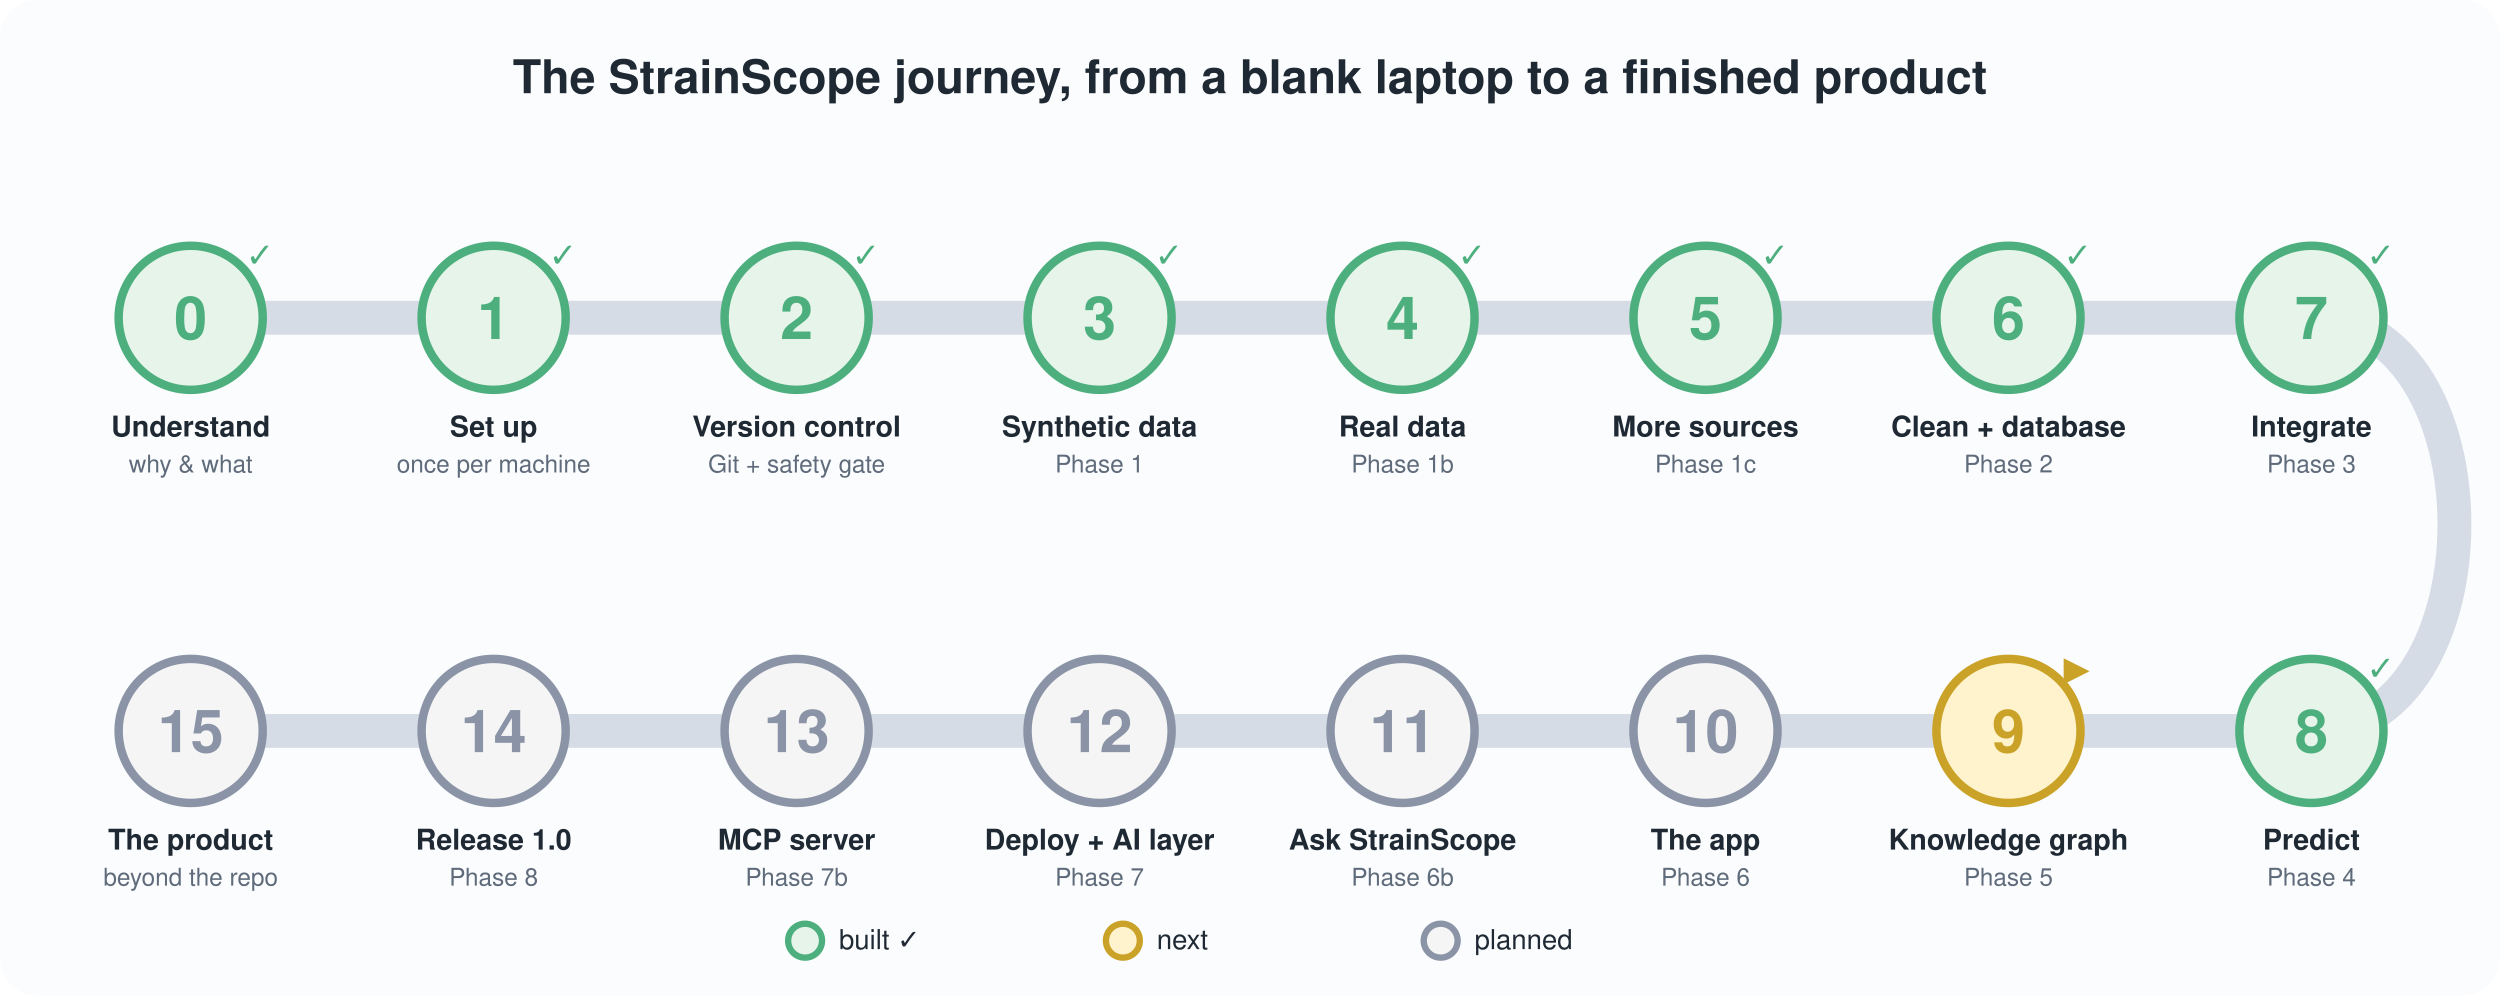
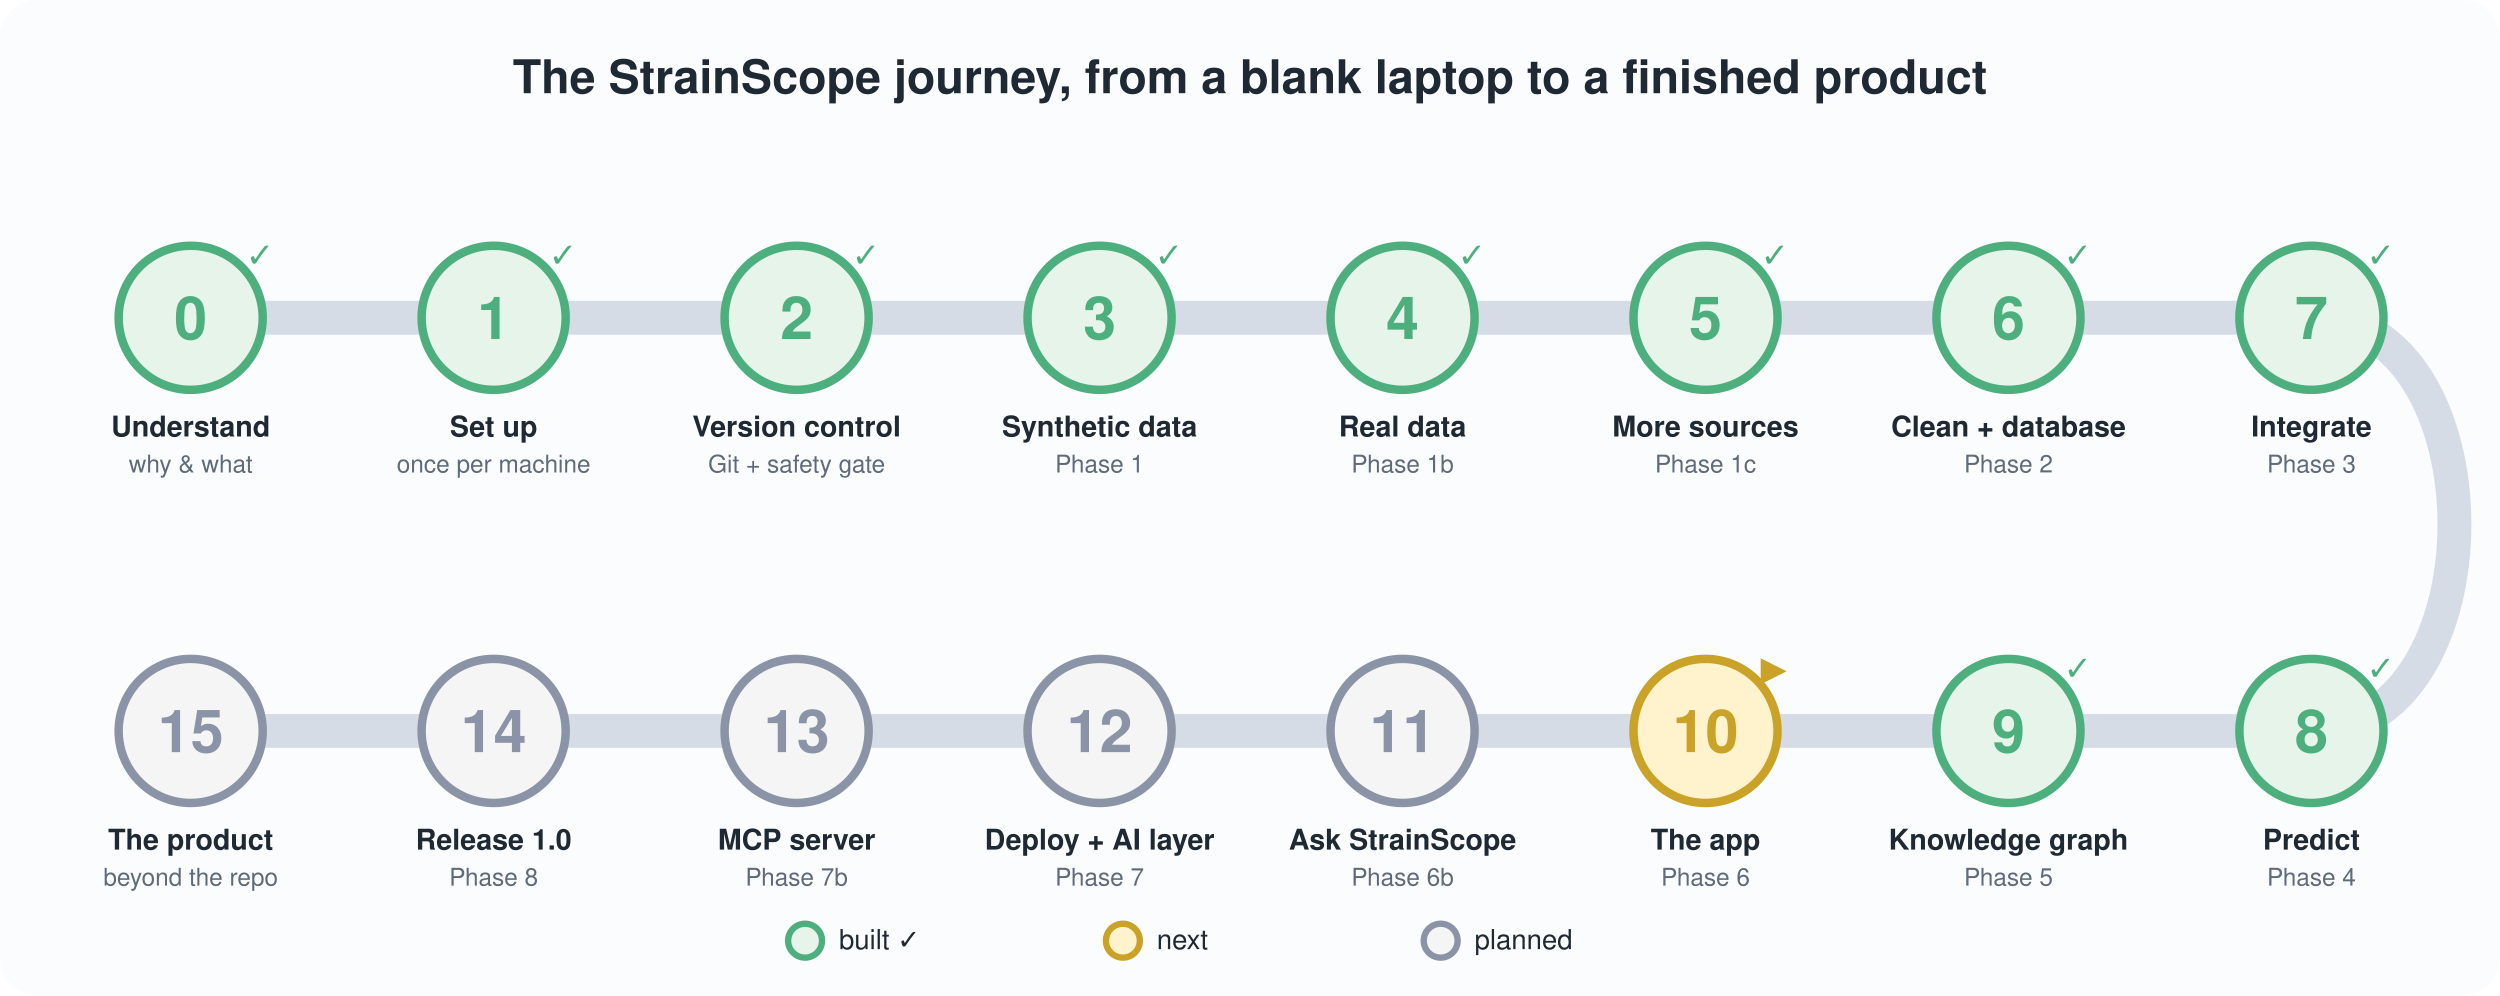
<svg xmlns="http://www.w3.org/2000/svg" width="1180" height="470" viewBox="0 0 1180 470" role="img" aria-label="StrainScope journey map">
  <rect width="1180" height="470" rx="18" fill="#FBFCFE" />
  <text x="590.0" y="44" text-anchor="middle" font-family="Segoe UI, Helvetica, Arial, sans-serif" font-size="22" font-weight="700" fill="#1F2933">The StrainScope journey, from a blank laptop to a finished product</text>
  <path d="M 90 150 L 233 150 L 376 150 L 519 150 L 662 150 L 805 150 L 948 150 L 1091 150 C 1181 150, 1181 345, 1091 345 L 948 345 L 805 345 L 662 345 L 519 345 L 376 345 L 233 345 L 90 345" fill="none" stroke="#D5DCE6" stroke-width="16" stroke-linecap="round" stroke-linejoin="round" />
  <circle cx="90" cy="150" r="34" fill="#E6F4EA" stroke="#4CAF7D" stroke-width="4" />
  <text x="90" y="160" text-anchor="middle" font-family="Segoe UI, Helvetica, Arial, sans-serif" font-size="28" font-weight="700" fill="#4CAF7D">0</text>
  <text x="116" y="126" font-family="Segoe UI, Helvetica, Arial, sans-serif" font-size="16" font-weight="700" fill="#4CAF7D">✓</text>
  <text x="90" y="206" text-anchor="middle" font-family="Segoe UI, Helvetica, Arial, sans-serif" font-size="13.5" font-weight="600" fill="#1F2933">Understand</text>
  <text x="90" y="223" text-anchor="middle" font-family="Segoe UI, Helvetica, Arial, sans-serif" font-size="11.5" fill="#5f6b7a">why &amp; what</text>
  <circle cx="233" cy="150" r="34" fill="#E6F4EA" stroke="#4CAF7D" stroke-width="4" />
  <text x="233" y="160" text-anchor="middle" font-family="Segoe UI, Helvetica, Arial, sans-serif" font-size="28" font-weight="700" fill="#4CAF7D">1</text>
  <text x="259" y="126" font-family="Segoe UI, Helvetica, Arial, sans-serif" font-size="16" font-weight="700" fill="#4CAF7D">✓</text>
  <text x="233" y="206" text-anchor="middle" font-family="Segoe UI, Helvetica, Arial, sans-serif" font-size="13.5" font-weight="600" fill="#1F2933">Set up</text>
  <text x="233" y="223" text-anchor="middle" font-family="Segoe UI, Helvetica, Arial, sans-serif" font-size="11.5" fill="#5f6b7a">once per machine</text>
  <circle cx="376" cy="150" r="34" fill="#E6F4EA" stroke="#4CAF7D" stroke-width="4" />
  <text x="376" y="160" text-anchor="middle" font-family="Segoe UI, Helvetica, Arial, sans-serif" font-size="28" font-weight="700" fill="#4CAF7D">2</text>
  <text x="402" y="126" font-family="Segoe UI, Helvetica, Arial, sans-serif" font-size="16" font-weight="700" fill="#4CAF7D">✓</text>
  <text x="376" y="206" text-anchor="middle" font-family="Segoe UI, Helvetica, Arial, sans-serif" font-size="13.5" font-weight="600" fill="#1F2933">Version control</text>
  <text x="376" y="223" text-anchor="middle" font-family="Segoe UI, Helvetica, Arial, sans-serif" font-size="11.5" fill="#5f6b7a">Git + safety gate</text>
  <circle cx="519" cy="150" r="34" fill="#E6F4EA" stroke="#4CAF7D" stroke-width="4" />
  <text x="519" y="160" text-anchor="middle" font-family="Segoe UI, Helvetica, Arial, sans-serif" font-size="28" font-weight="700" fill="#4CAF7D">3</text>
  <text x="545" y="126" font-family="Segoe UI, Helvetica, Arial, sans-serif" font-size="16" font-weight="700" fill="#4CAF7D">✓</text>
  <text x="519" y="206" text-anchor="middle" font-family="Segoe UI, Helvetica, Arial, sans-serif" font-size="13.5" font-weight="600" fill="#1F2933">Synthetic data</text>
  <text x="519" y="223" text-anchor="middle" font-family="Segoe UI, Helvetica, Arial, sans-serif" font-size="11.5" fill="#5f6b7a">Phase 1</text>
  <circle cx="662" cy="150" r="34" fill="#E6F4EA" stroke="#4CAF7D" stroke-width="4" />
  <text x="662" y="160" text-anchor="middle" font-family="Segoe UI, Helvetica, Arial, sans-serif" font-size="28" font-weight="700" fill="#4CAF7D">4</text>
  <text x="688" y="126" font-family="Segoe UI, Helvetica, Arial, sans-serif" font-size="16" font-weight="700" fill="#4CAF7D">✓</text>
  <text x="662" y="206" text-anchor="middle" font-family="Segoe UI, Helvetica, Arial, sans-serif" font-size="13.5" font-weight="600" fill="#1F2933">Real data</text>
  <text x="662" y="223" text-anchor="middle" font-family="Segoe UI, Helvetica, Arial, sans-serif" font-size="11.5" fill="#5f6b7a">Phase 1b</text>
  <circle cx="805" cy="150" r="34" fill="#E6F4EA" stroke="#4CAF7D" stroke-width="4" />
  <text x="805" y="160" text-anchor="middle" font-family="Segoe UI, Helvetica, Arial, sans-serif" font-size="28" font-weight="700" fill="#4CAF7D">5</text>
  <text x="831" y="126" font-family="Segoe UI, Helvetica, Arial, sans-serif" font-size="16" font-weight="700" fill="#4CAF7D">✓</text>
  <text x="805" y="206" text-anchor="middle" font-family="Segoe UI, Helvetica, Arial, sans-serif" font-size="13.5" font-weight="600" fill="#1F2933">More sources</text>
  <text x="805" y="223" text-anchor="middle" font-family="Segoe UI, Helvetica, Arial, sans-serif" font-size="11.5" fill="#5f6b7a">Phase 1c</text>
  <circle cx="948" cy="150" r="34" fill="#E6F4EA" stroke="#4CAF7D" stroke-width="4" />
  <text x="948" y="160" text-anchor="middle" font-family="Segoe UI, Helvetica, Arial, sans-serif" font-size="28" font-weight="700" fill="#4CAF7D">6</text>
  <text x="974" y="126" font-family="Segoe UI, Helvetica, Arial, sans-serif" font-size="16" font-weight="700" fill="#4CAF7D">✓</text>
  <text x="948" y="206" text-anchor="middle" font-family="Segoe UI, Helvetica, Arial, sans-serif" font-size="13.5" font-weight="600" fill="#1F2933">Clean + database</text>
  <text x="948" y="223" text-anchor="middle" font-family="Segoe UI, Helvetica, Arial, sans-serif" font-size="11.5" fill="#5f6b7a">Phase 2</text>
  <circle cx="1091" cy="150" r="34" fill="#E6F4EA" stroke="#4CAF7D" stroke-width="4" />
  <text x="1091" y="160" text-anchor="middle" font-family="Segoe UI, Helvetica, Arial, sans-serif" font-size="28" font-weight="700" fill="#4CAF7D">7</text>
  <text x="1117" y="126" font-family="Segoe UI, Helvetica, Arial, sans-serif" font-size="16" font-weight="700" fill="#4CAF7D">✓</text>
  <text x="1091" y="206" text-anchor="middle" font-family="Segoe UI, Helvetica, Arial, sans-serif" font-size="13.5" font-weight="600" fill="#1F2933">Integrate</text>
  <text x="1091" y="223" text-anchor="middle" font-family="Segoe UI, Helvetica, Arial, sans-serif" font-size="11.5" fill="#5f6b7a">Phase 3</text>
  <circle cx="1091" cy="345" r="34" fill="#E6F4EA" stroke="#4CAF7D" stroke-width="4" />
  <text x="1091" y="355" text-anchor="middle" font-family="Segoe UI, Helvetica, Arial, sans-serif" font-size="28" font-weight="700" fill="#4CAF7D">8</text>
  <text x="1117" y="321" font-family="Segoe UI, Helvetica, Arial, sans-serif" font-size="16" font-weight="700" fill="#4CAF7D">✓</text>
  <text x="1091" y="401" text-anchor="middle" font-family="Segoe UI, Helvetica, Arial, sans-serif" font-size="13.5" font-weight="600" fill="#1F2933">Predict</text>
  <text x="1091" y="418" text-anchor="middle" font-family="Segoe UI, Helvetica, Arial, sans-serif" font-size="11.5" fill="#5f6b7a">Phase 4</text>
-   <circle cx="948" cy="345" r="34" fill="#FFF3CD" stroke="#C9A227" stroke-width="4" />
-   <text x="948" y="355" text-anchor="middle" font-family="Segoe UI, Helvetica, Arial, sans-serif" font-size="28" font-weight="700" fill="#C9A227">9</text>
-   <text x="974" y="321" font-family="Segoe UI, Helvetica, Arial, sans-serif" font-size="16" font-weight="700" fill="#C9A227">▶</text>
+   <circle cx="948" cy="345" r="34" fill="#E6F4EA" stroke="#4CAF7D" stroke-width="4" />
+   <text x="948" y="355" text-anchor="middle" font-family="Segoe UI, Helvetica, Arial, sans-serif" font-size="28" font-weight="700" fill="#4CAF7D">9</text>
+   <text x="974" y="321" font-family="Segoe UI, Helvetica, Arial, sans-serif" font-size="16" font-weight="700" fill="#4CAF7D">✓</text>
  <text x="948" y="401" text-anchor="middle" font-family="Segoe UI, Helvetica, Arial, sans-serif" font-size="13.5" font-weight="600" fill="#1F2933">Knowledge graph</text>
  <text x="948" y="418" text-anchor="middle" font-family="Segoe UI, Helvetica, Arial, sans-serif" font-size="11.5" fill="#5f6b7a">Phase 5</text>
-   <circle cx="805" cy="345" r="34" fill="#F5F5F5" stroke="#8A94A6" stroke-width="4" />
-   <text x="805" y="355" text-anchor="middle" font-family="Segoe UI, Helvetica, Arial, sans-serif" font-size="28" font-weight="700" fill="#8A94A6">10</text>
-   <text x="831" y="321" font-family="Segoe UI, Helvetica, Arial, sans-serif" font-size="16" font-weight="700" fill="#8A94A6" />
+   <circle cx="805" cy="345" r="34" fill="#FFF3CD" stroke="#C9A227" stroke-width="4" />
+   <text x="805" y="355" text-anchor="middle" font-family="Segoe UI, Helvetica, Arial, sans-serif" font-size="28" font-weight="700" fill="#C9A227">10</text>
+   <text x="831" y="321" font-family="Segoe UI, Helvetica, Arial, sans-serif" font-size="16" font-weight="700" fill="#C9A227">▶</text>
  <text x="805" y="401" text-anchor="middle" font-family="Segoe UI, Helvetica, Arial, sans-serif" font-size="13.5" font-weight="600" fill="#1F2933">The app</text>
  <text x="805" y="418" text-anchor="middle" font-family="Segoe UI, Helvetica, Arial, sans-serif" font-size="11.5" fill="#5f6b7a">Phase 6</text>
  <circle cx="662" cy="345" r="34" fill="#F5F5F5" stroke="#8A94A6" stroke-width="4" />
  <text x="662" y="355" text-anchor="middle" font-family="Segoe UI, Helvetica, Arial, sans-serif" font-size="28" font-weight="700" fill="#8A94A6">11</text>
  <text x="688" y="321" font-family="Segoe UI, Helvetica, Arial, sans-serif" font-size="16" font-weight="700" fill="#8A94A6" />
  <text x="662" y="401" text-anchor="middle" font-family="Segoe UI, Helvetica, Arial, sans-serif" font-size="13.5" font-weight="600" fill="#1F2933">Ask StrainScope</text>
  <text x="662" y="418" text-anchor="middle" font-family="Segoe UI, Helvetica, Arial, sans-serif" font-size="11.5" fill="#5f6b7a">Phase 6b</text>
  <circle cx="519" cy="345" r="34" fill="#F5F5F5" stroke="#8A94A6" stroke-width="4" />
  <text x="519" y="355" text-anchor="middle" font-family="Segoe UI, Helvetica, Arial, sans-serif" font-size="28" font-weight="700" fill="#8A94A6">12</text>
  <text x="545" y="321" font-family="Segoe UI, Helvetica, Arial, sans-serif" font-size="16" font-weight="700" fill="#8A94A6" />
  <text x="519" y="401" text-anchor="middle" font-family="Segoe UI, Helvetica, Arial, sans-serif" font-size="13.5" font-weight="600" fill="#1F2933">Deploy + AI layer</text>
  <text x="519" y="418" text-anchor="middle" font-family="Segoe UI, Helvetica, Arial, sans-serif" font-size="11.5" fill="#5f6b7a">Phase 7</text>
  <circle cx="376" cy="345" r="34" fill="#F5F5F5" stroke="#8A94A6" stroke-width="4" />
  <text x="376" y="355" text-anchor="middle" font-family="Segoe UI, Helvetica, Arial, sans-serif" font-size="28" font-weight="700" fill="#8A94A6">13</text>
  <text x="402" y="321" font-family="Segoe UI, Helvetica, Arial, sans-serif" font-size="16" font-weight="700" fill="#8A94A6" />
  <text x="376" y="401" text-anchor="middle" font-family="Segoe UI, Helvetica, Arial, sans-serif" font-size="13.5" font-weight="600" fill="#1F2933">MCP server</text>
  <text x="376" y="418" text-anchor="middle" font-family="Segoe UI, Helvetica, Arial, sans-serif" font-size="11.5" fill="#5f6b7a">Phase 7b</text>
  <circle cx="233" cy="345" r="34" fill="#F5F5F5" stroke="#8A94A6" stroke-width="4" />
  <text x="233" y="355" text-anchor="middle" font-family="Segoe UI, Helvetica, Arial, sans-serif" font-size="28" font-weight="700" fill="#8A94A6">14</text>
  <text x="259" y="321" font-family="Segoe UI, Helvetica, Arial, sans-serif" font-size="16" font-weight="700" fill="#8A94A6" />
  <text x="233" y="401" text-anchor="middle" font-family="Segoe UI, Helvetica, Arial, sans-serif" font-size="13.5" font-weight="600" fill="#1F2933">Release 1.0</text>
  <text x="233" y="418" text-anchor="middle" font-family="Segoe UI, Helvetica, Arial, sans-serif" font-size="11.5" fill="#5f6b7a">Phase 8</text>
  <circle cx="90" cy="345" r="34" fill="#F5F5F5" stroke="#8A94A6" stroke-width="4" />
  <text x="90" y="355" text-anchor="middle" font-family="Segoe UI, Helvetica, Arial, sans-serif" font-size="28" font-weight="700" fill="#8A94A6">15</text>
  <text x="116" y="321" font-family="Segoe UI, Helvetica, Arial, sans-serif" font-size="16" font-weight="700" fill="#8A94A6" />
  <text x="90" y="401" text-anchor="middle" font-family="Segoe UI, Helvetica, Arial, sans-serif" font-size="13.5" font-weight="600" fill="#1F2933">The product</text>
  <text x="90" y="418" text-anchor="middle" font-family="Segoe UI, Helvetica, Arial, sans-serif" font-size="11.5" fill="#5f6b7a">beyond the repo</text>
  <circle cx="380" cy="444" r="8" fill="#E6F4EA" stroke="#4CAF7D" stroke-width="3" />
  <text x="396" y="448" font-family="Segoe UI, Helvetica, Arial, sans-serif" font-size="13" fill="#1F2933">built ✓</text>
  <circle cx="530" cy="444" r="8" fill="#FFF3CD" stroke="#C9A227" stroke-width="3" />
  <text x="546" y="448" font-family="Segoe UI, Helvetica, Arial, sans-serif" font-size="13" fill="#1F2933">next</text>
  <circle cx="680" cy="444" r="8" fill="#F5F5F5" stroke="#8A94A6" stroke-width="3" />
  <text x="696" y="448" font-family="Segoe UI, Helvetica, Arial, sans-serif" font-size="13" fill="#1F2933">planned</text>
</svg>
